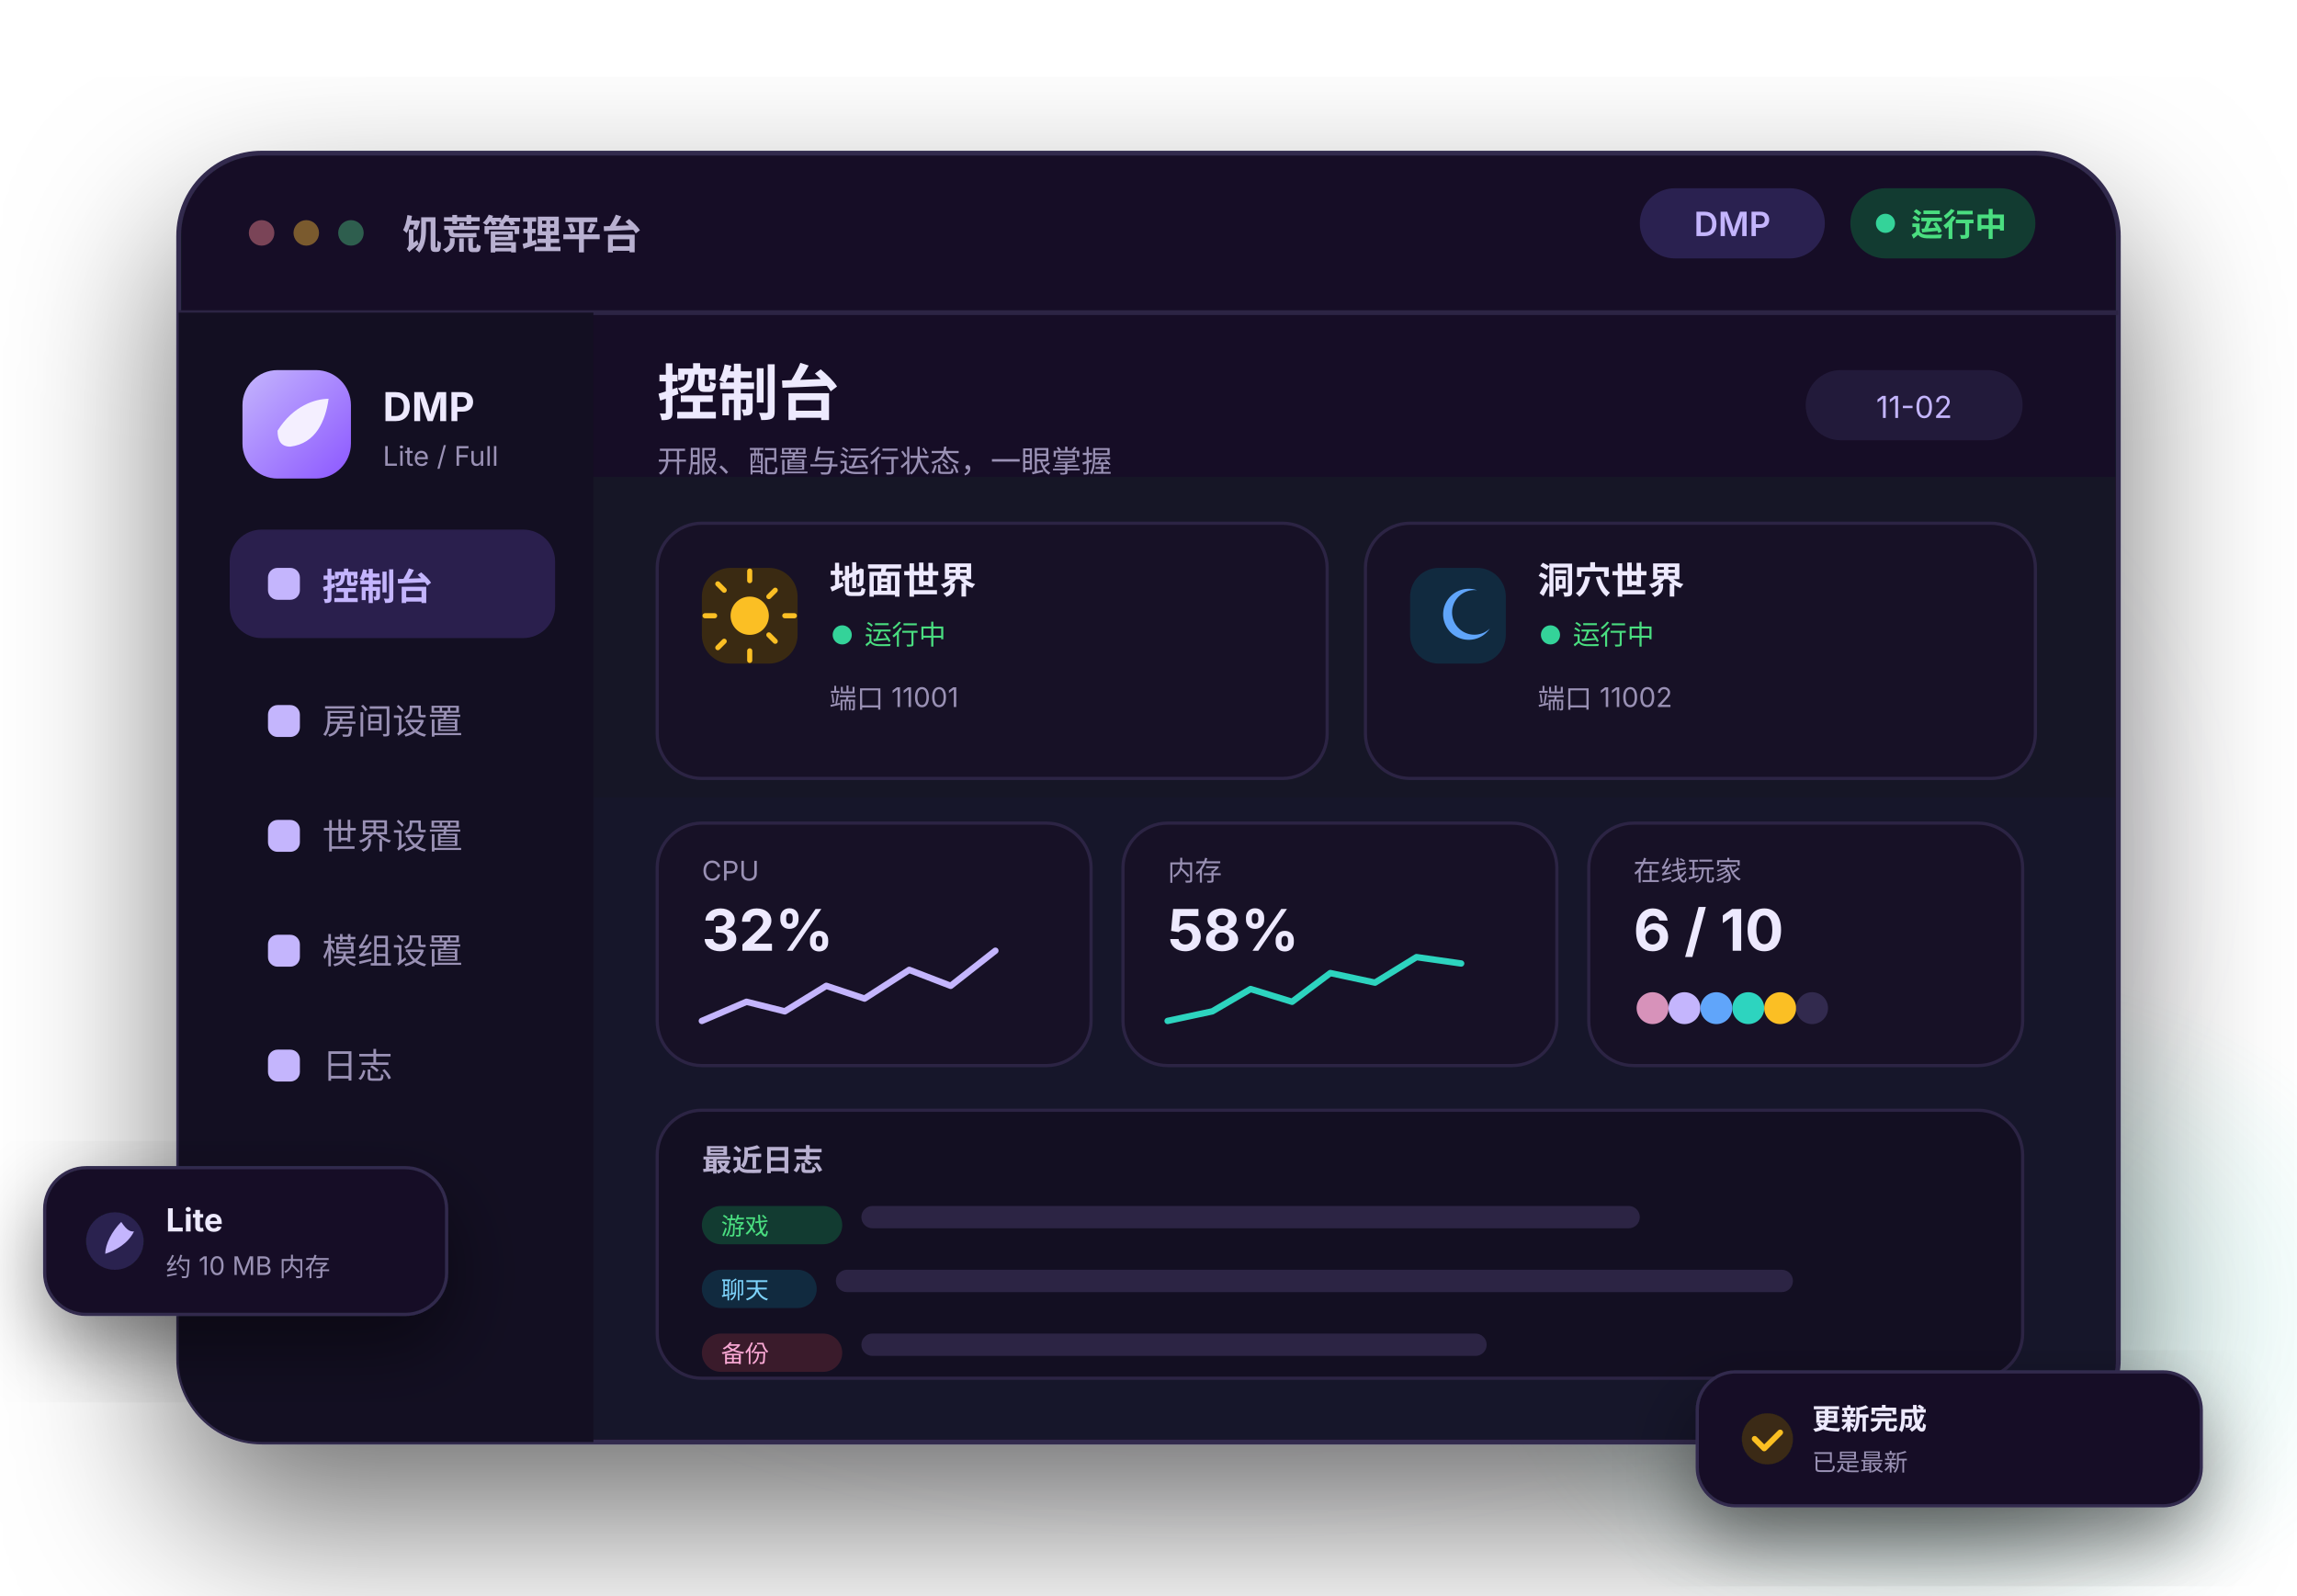
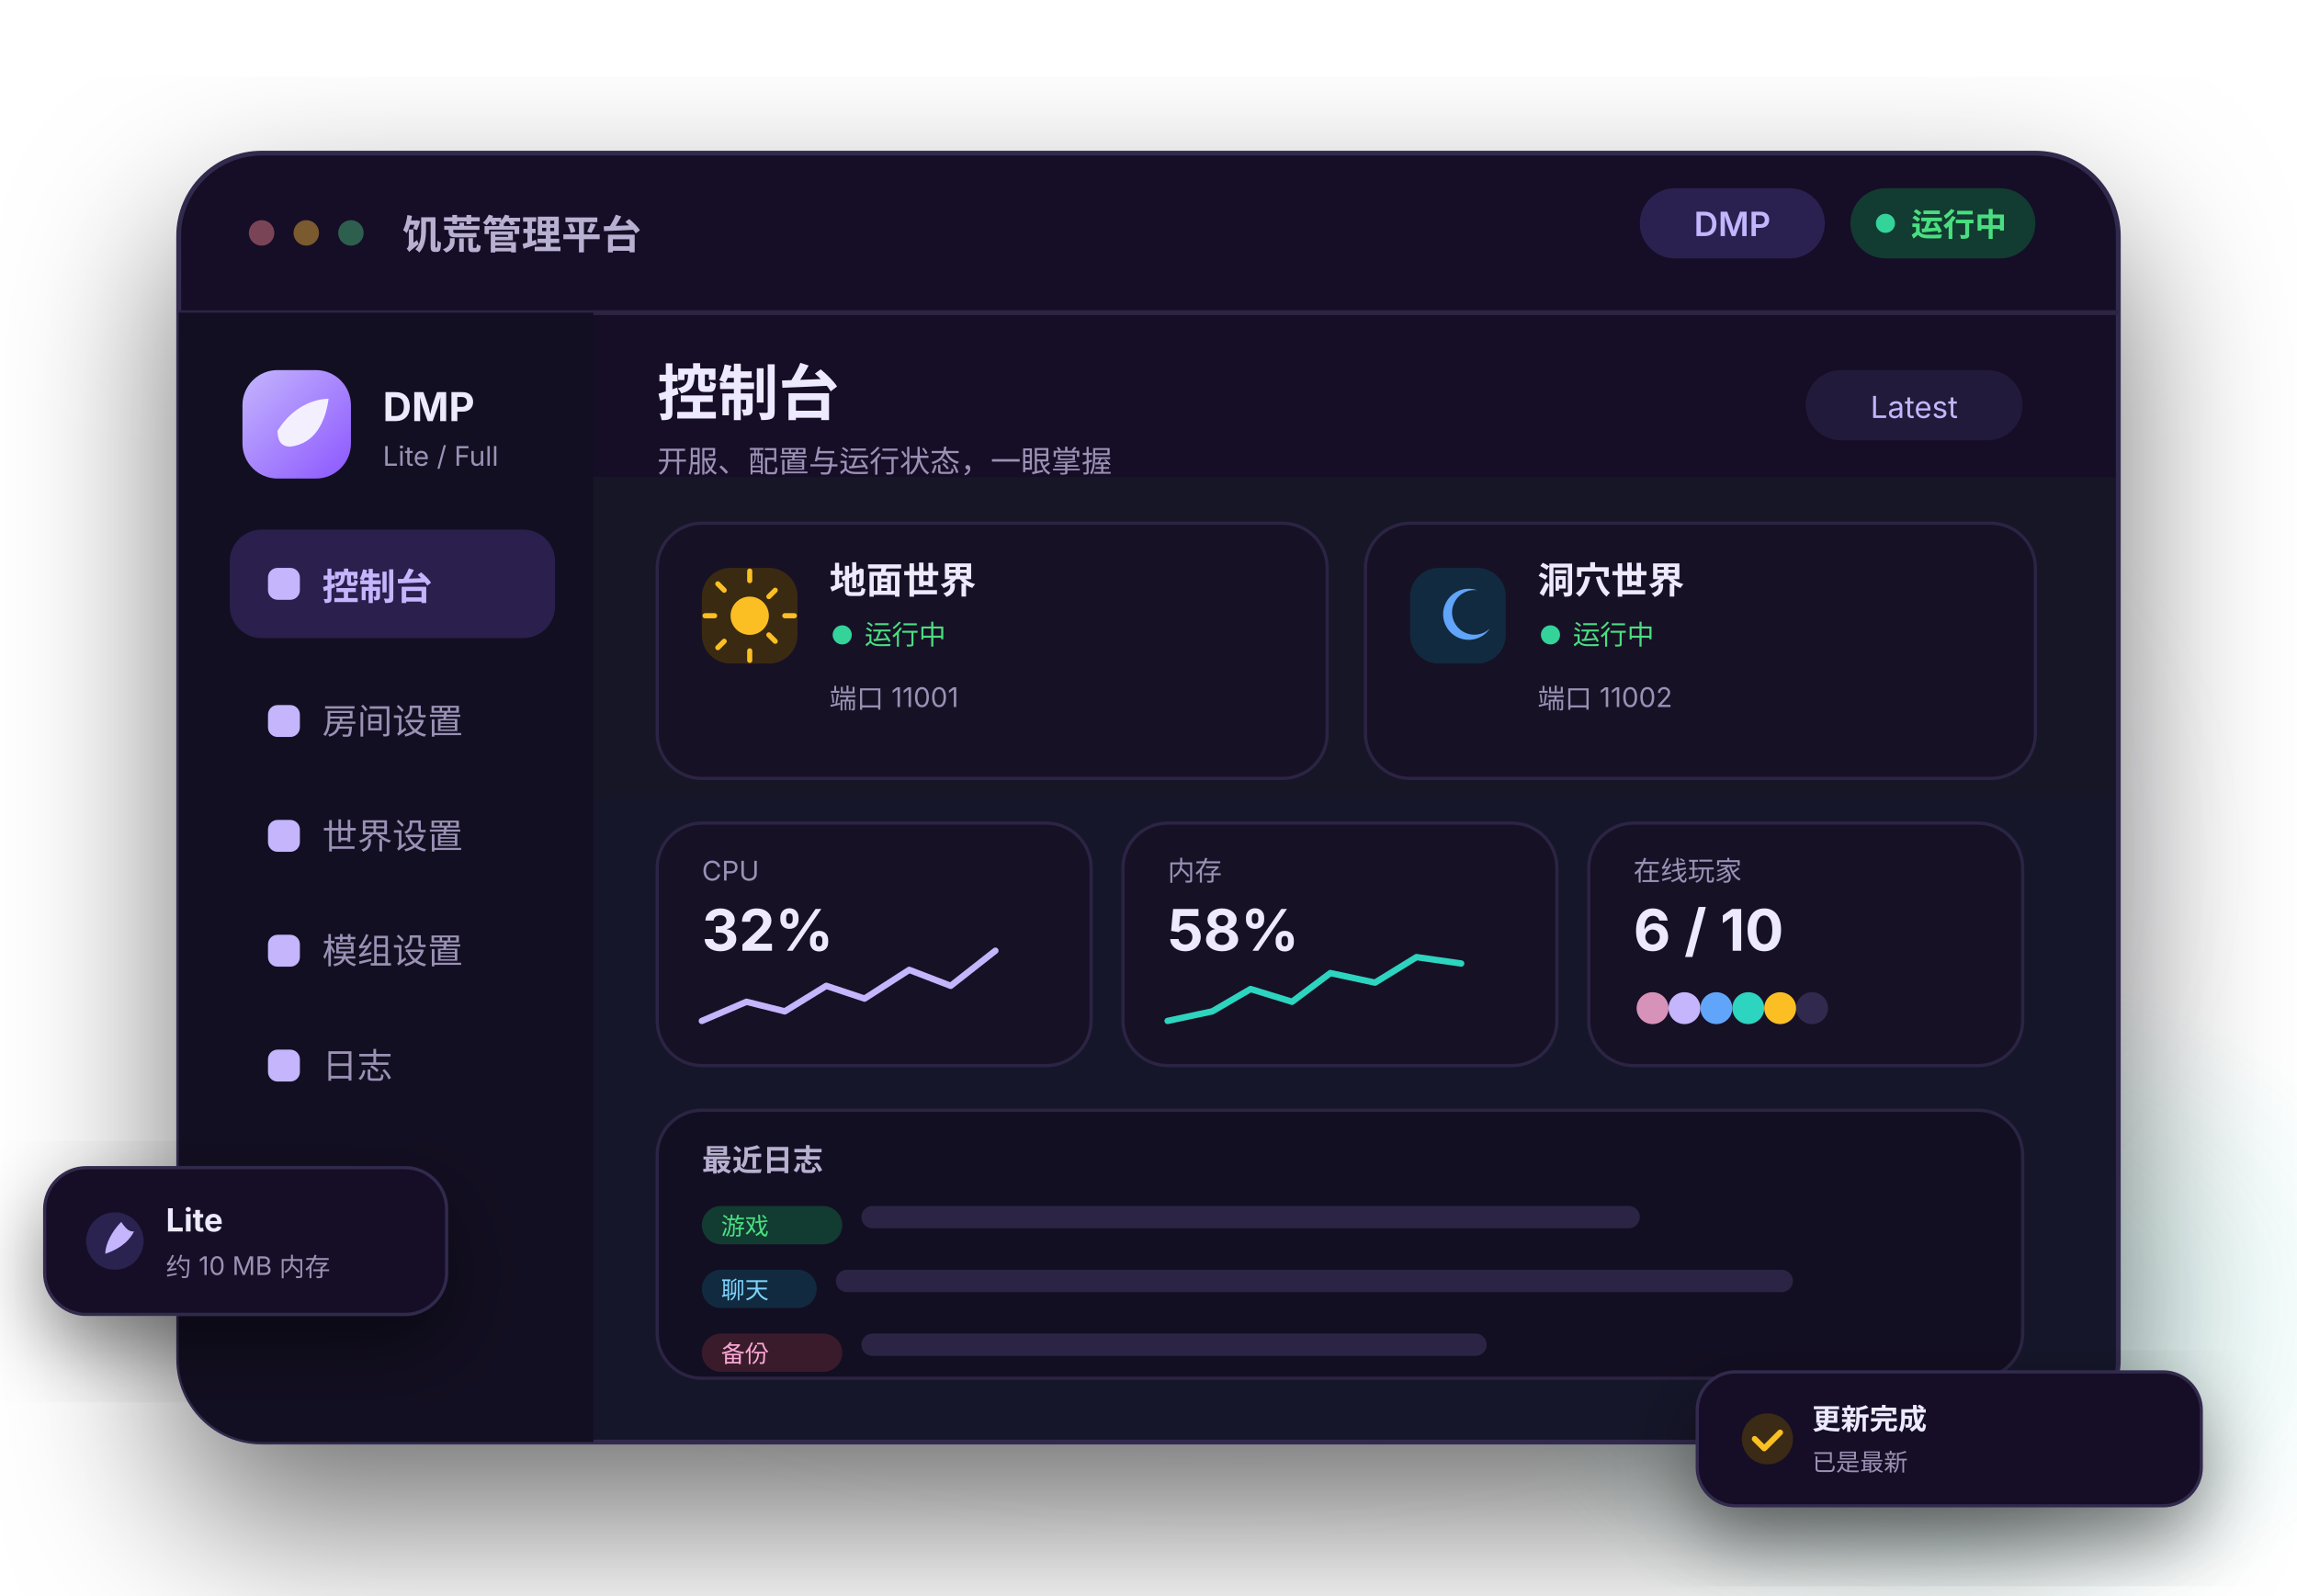
<svg xmlns="http://www.w3.org/2000/svg" viewBox="0 0 720 500" role="img" aria-labelledby="title">
  <defs>
    <linearGradient id="brand" x1="0" y1="0" x2="1" y2="1">
      <stop offset="0" stop-color="#C4B5FD" />
      <stop offset="1" stop-color="#8C57FF" />
    </linearGradient>
    <linearGradient id="window" x1="0" y1="0" x2="0" y2="1">
      <stop offset="0" stop-color="#171126" />
      <stop offset="1" stop-color="#19132B" />
    </linearGradient>
    <radialGradient id="glow" cx="50%" cy="50%" r="50%">
      <stop offset="0" stop-color="#8C57FF" stop-opacity=".22" />
      <stop offset="0.65" stop-color="#C4B5FD" stop-opacity=".08" />
      <stop offset="1" stop-color="#C4B5FD" stop-opacity="0" />
    </radialGradient>
    <radialGradient id="mintGlow" cx="50%" cy="50%" r="50%">
      <stop offset="0" stop-color="#2DD4BF" stop-opacity=".2" />
      <stop offset="1" stop-color="#2DD4BF" stop-opacity="0" />
    </radialGradient>
    <filter id="shadow" x="-30%" y="-30%" width="160%" height="180%">
      <feDropShadow dx="0" dy="24" stdDeviation="26" flood-color="#000000" flood-opacity=".55" />
    </filter>
    <filter id="softShadow" x="-40%" y="-40%" width="180%" height="200%">
      <feDropShadow dx="0" dy="10" stdDeviation="12" flood-color="#000000" flood-opacity=".45" />
    </filter>
    <linearGradient id="spark" x1="0" y1="0" x2="1" y2="0">
      <stop offset="0" stop-color="#C4B5FD" stop-opacity=".2" />
      <stop offset="1" stop-color="#C4B5FD" />
    </linearGradient>
  </defs>
  <ellipse cx="380" cy="270" rx="330" ry="215" fill="url(#glow)" />
  <ellipse cx="610" cy="410" rx="150" ry="110" fill="url(#mintGlow)" />
  <rect x="56" y="48" width="608" height="404" rx="26" fill="url(#window)" stroke="#322A4E" stroke-width="1.5" filter="url(#shadow)" />
  <path d="M56 98h608" stroke="#2C2444" stroke-width="1.5" />
  <circle cx="82" cy="73" r="4" fill="#7A4457" />
  <circle cx="96" cy="73" r="4" fill="#7A5A2E" />
  <circle cx="110" cy="73" r="4" fill="#2E5E4E" />
  <text x="126" y="78" font-family="Inter, 'PingFang SC', 'Microsoft YaHei', system-ui, sans-serif" font-size="12.5" font-weight="600" fill="#B8B0D0">饥荒管理平台</text>
  <rect x="514" y="59" width="58" height="22" rx="11" fill="#2A2150" />
  <text x="543" y="74" text-anchor="middle" font-family="Inter, 'PingFang SC', 'Microsoft YaHei', system-ui, sans-serif" font-size="10.5" font-weight="600" fill="#C4B5FD">DMP</text>
  <rect x="580" y="59" width="58" height="22" rx="11" fill="#123B31" />
  <circle cx="591" cy="70" r="3" fill="#34D399" />
  <text x="599" y="74" font-family="Inter, 'PingFang SC', 'Microsoft YaHei', system-ui, sans-serif" font-size="10" font-weight="600" fill="#4ADE80">运行中</text>
  <path d="M186 98v354h-104a26 26 0 0 1-26-26V98z" fill="#130F22" />
  <rect x="76" y="116" width="34" height="34" rx="11" fill="url(#brand)" />
  <path d="M87 135c5-8 12-10 16-10-1 7-4 14-12 15-3 0-4-2-4-5z" fill="#F8F5FF" opacity=".95" />
  <text x="120" y="132" font-family="Inter, 'PingFang SC', 'Microsoft YaHei', system-ui, sans-serif" font-size="12.5" font-weight="700" fill="#EDE9FE">DMP</text>
  <text x="120" y="146" font-family="Inter, 'PingFang SC', 'Microsoft YaHei', system-ui, sans-serif" font-size="8.5" fill="#9A91B5">Lite / Full</text>
  <rect x="72" y="166" width="102" height="34" rx="10" fill="#2A1F4D" />
  <rect x="84" y="178" width="10" height="10" rx="3" fill="#C4B5FD" />
  <text x="101" y="188" font-family="Inter, 'PingFang SC', 'Microsoft YaHei', system-ui, sans-serif" font-size="11.5" font-weight="600" fill="#C4B5FD">控制台</text>
  <g fill="#9A91B5" font-family="Inter, 'PingFang SC', 'Microsoft YaHei', system-ui, sans-serif" font-size="11">
    <text x="101" y="230">房间设置</text>
    <text x="101" y="266">世界设置</text>
    <text x="101" y="302">模组设置</text>
    <text x="101" y="338">日志</text>
  </g>
  <g fill="#C4B5FD">
    <rect x="84" y="221" width="10" height="10" rx="3" />
    <rect x="84" y="257" width="10" height="10" rx="3" />
    <rect x="84" y="293" width="10" height="10" rx="3" />
    <rect x="84" y="329" width="10" height="10" rx="3" />
  </g>
  <text x="206" y="130" font-family="Inter, 'PingFang SC', 'Microsoft YaHei', system-ui, sans-serif" font-size="19" font-weight="700" fill="#EDE9FE">控制台</text>
  <text x="206" y="148" font-family="Inter, 'PingFang SC', 'Microsoft YaHei', system-ui, sans-serif" font-size="9.5" fill="#9A91B5">开服、配置与运行状态，一眼掌握</text>
  <rect x="566" y="116" width="68" height="22" rx="11" fill="#221A3A" />
-   <text x="600" y="131" text-anchor="middle" font-family="Inter, 'PingFang SC', 'Microsoft YaHei', system-ui, sans-serif" font-size="9.5" fill="#C4B5FD">11-02</text>
+   <text x="600" y="131" text-anchor="middle" font-family="Inter, 'PingFang SC', 'Microsoft YaHei', system-ui, sans-serif" font-size="9.5" fill="#C4B5FD">Latest</text>
  <rect x="206" y="164" width="210" height="80" rx="14" fill="#171126" stroke="#2C2444" />
  <rect x="220" y="178" width="30" height="30" rx="9" fill="#3A2A12" />
  <circle cx="235" cy="193" r="6" fill="#FBBF24" />
  <g stroke="#FBBF24" stroke-width="1.6" stroke-linecap="round">
    <path d="M235 182v-3" />
    <path d="M235 207v-3" />
    <path d="M224 193h-3" />
    <path d="M249 193h-3" />
    <path d="M227 185l-2-2" />
    <path d="M243 201l-2-2" />
    <path d="M227 201l-2 2" />
    <path d="M243 185l-2 2" />
  </g>
  <text x="260" y="186" font-family="Inter, 'PingFang SC', 'Microsoft YaHei', system-ui, sans-serif" font-size="11.5" font-weight="600" fill="#EDE9FE">地面世界</text>
  <circle cx="264" cy="199" r="3" fill="#34D399" />
  <text x="271" y="202" font-family="Inter, 'PingFang SC', 'Microsoft YaHei', system-ui, sans-serif" font-size="8.5" fill="#4ADE80">运行中</text>
  <text x="260" y="222" font-family="Inter, 'PingFang SC', 'Microsoft YaHei', system-ui, sans-serif" font-size="8.5" fill="#9A91B5">端口 11001</text>
  <rect x="428" y="164" width="210" height="80" rx="14" fill="#171126" stroke="#2C2444" />
  <rect x="442" y="178" width="30" height="30" rx="9" fill="#112A3F" />
  <path d="M463 185a7 7 0 1 0 4 12 8 8 0 1 1-4-12z" fill="#60A5FA" />
  <text x="482" y="186" font-family="Inter, 'PingFang SC', 'Microsoft YaHei', system-ui, sans-serif" font-size="11.5" font-weight="600" fill="#EDE9FE">洞穴世界</text>
  <circle cx="486" cy="199" r="3" fill="#34D399" />
  <text x="493" y="202" font-family="Inter, 'PingFang SC', 'Microsoft YaHei', system-ui, sans-serif" font-size="8.5" fill="#4ADE80">运行中</text>
  <text x="482" y="222" font-family="Inter, 'PingFang SC', 'Microsoft YaHei', system-ui, sans-serif" font-size="8.5" fill="#9A91B5">端口 11002</text>
  <g>
    <rect x="206" y="258" width="136" height="76" rx="14" fill="#171126" stroke="#2C2444" />
    <text x="220" y="276" font-family="Inter, 'PingFang SC', 'Microsoft YaHei', system-ui, sans-serif" font-size="8.5" fill="#9A91B5">CPU</text>
    <text x="220" y="298" font-family="Inter, 'PingFang SC', 'Microsoft YaHei', system-ui, sans-serif" font-size="18" font-weight="700" fill="#EDE9FE">32%</text>
    <path d="M220 320l14-6 12 3 13-8 12 4 14-9 13 5 14-11" fill="none" stroke="#C4B5FD" stroke-width="2" stroke-linecap="round" stroke-linejoin="round" />
  </g>
  <g>
    <rect x="352" y="258" width="136" height="76" rx="14" fill="#171126" stroke="#2C2444" />
    <text x="366" y="276" font-family="Inter, 'PingFang SC', 'Microsoft YaHei', system-ui, sans-serif" font-size="8.5" fill="#9A91B5">内存</text>
    <text x="366" y="298" font-family="Inter, 'PingFang SC', 'Microsoft YaHei', system-ui, sans-serif" font-size="18" font-weight="700" fill="#EDE9FE">58%</text>
    <path d="M366 320l14-3 12-7 13 4 12-9 14 3 13-8 14 2" fill="none" stroke="#2DD4BF" stroke-width="2" stroke-linecap="round" stroke-linejoin="round" />
  </g>
  <g>
    <rect x="498" y="258" width="136" height="76" rx="14" fill="#171126" stroke="#2C2444" />
    <text x="512" y="276" font-family="Inter, 'PingFang SC', 'Microsoft YaHei', system-ui, sans-serif" font-size="8.5" fill="#9A91B5">在线玩家</text>
    <text x="512" y="298" font-family="Inter, 'PingFang SC', 'Microsoft YaHei', system-ui, sans-serif" font-size="18" font-weight="700" fill="#EDE9FE">6 / 10</text>
    <circle cx="518" cy="316" r="5" fill="#F9A8D4" opacity=".85" />
    <circle cx="528" cy="316" r="5" fill="#C4B5FD" />
    <circle cx="538" cy="316" r="5" fill="#60A5FA" />
    <circle cx="548" cy="316" r="5" fill="#2DD4BF" />
    <circle cx="558" cy="316" r="5" fill="#FBBF24" />
    <circle cx="568" cy="316" r="5" fill="#322A4E" />
  </g>
  <rect x="206" y="348" width="428" height="84" rx="14" fill="#130F22" stroke="#2C2444" />
  <text x="220" y="367" font-family="Inter, 'PingFang SC', 'Microsoft YaHei', system-ui, sans-serif" font-size="9.5" font-weight="600" fill="#B8B0D0">最近日志</text>
  <rect x="220" y="378" width="44" height="12" rx="6" fill="#123B31" />
  <text x="226" y="387" font-family="Inter, 'PingFang SC', 'Microsoft YaHei', system-ui, sans-serif" font-size="7.5" fill="#4ADE80">游戏</text>
  <rect x="270" y="378" width="244" height="7" rx="3.5" fill="#2C2444" />
  <rect x="220" y="398" width="36" height="12" rx="6" fill="#112A3F" />
  <text x="226" y="407" font-family="Inter, 'PingFang SC', 'Microsoft YaHei', system-ui, sans-serif" font-size="7.5" fill="#7DD3FC">聊天</text>
  <rect x="262" y="398" width="300" height="7" rx="3.5" fill="#2C2444" />
  <rect x="220" y="418" width="44" height="12" rx="6" fill="#3A1B2B" />
  <text x="226" y="427" font-family="Inter, 'PingFang SC', 'Microsoft YaHei', system-ui, sans-serif" font-size="7.5" fill="#F9A8D4">备份</text>
  <rect x="270" y="418" width="196" height="7" rx="3.5" fill="#2C2444" />
  <g filter="url(#softShadow)">
    <rect x="14" y="366" width="126" height="46" rx="13" fill="#171126" stroke="#322A4E" />
    <circle cx="36" cy="389" r="9" fill="#2A2150" />
    <path d="M38 383c-3 3-5 7-5 10 3-1 7-3 9-7-1 0-2 0-4-3z" fill="#C4B5FD" />
    <text x="52" y="386" font-family="Inter, 'PingFang SC', 'Microsoft YaHei', system-ui, sans-serif" font-size="10" font-weight="700" fill="#EDE9FE">Lite</text>
    <text x="52" y="400" font-family="Inter, 'PingFang SC', 'Microsoft YaHei', system-ui, sans-serif" font-size="8" fill="#9A91B5">约 10 MB 内存</text>
  </g>
  <g filter="url(#softShadow)">
    <rect x="532" y="430" width="158" height="42" rx="12" fill="#171126" stroke="#322A4E" />
    <circle cx="554" cy="451" r="8" fill="#3A2A12" />
    <path d="M550 451l3 3 5-5" fill="none" stroke="#FBBF24" stroke-width="1.8" stroke-linecap="round" stroke-linejoin="round" />
    <text x="568" y="448" font-family="Inter, 'PingFang SC', 'Microsoft YaHei', system-ui, sans-serif" font-size="9" font-weight="600" fill="#EDE9FE">更新完成</text>
    <text x="568" y="461" font-family="Inter, 'PingFang SC', 'Microsoft YaHei', system-ui, sans-serif" font-size="7.5" fill="#9A91B5">已是最新</text>
  </g>
</svg>
